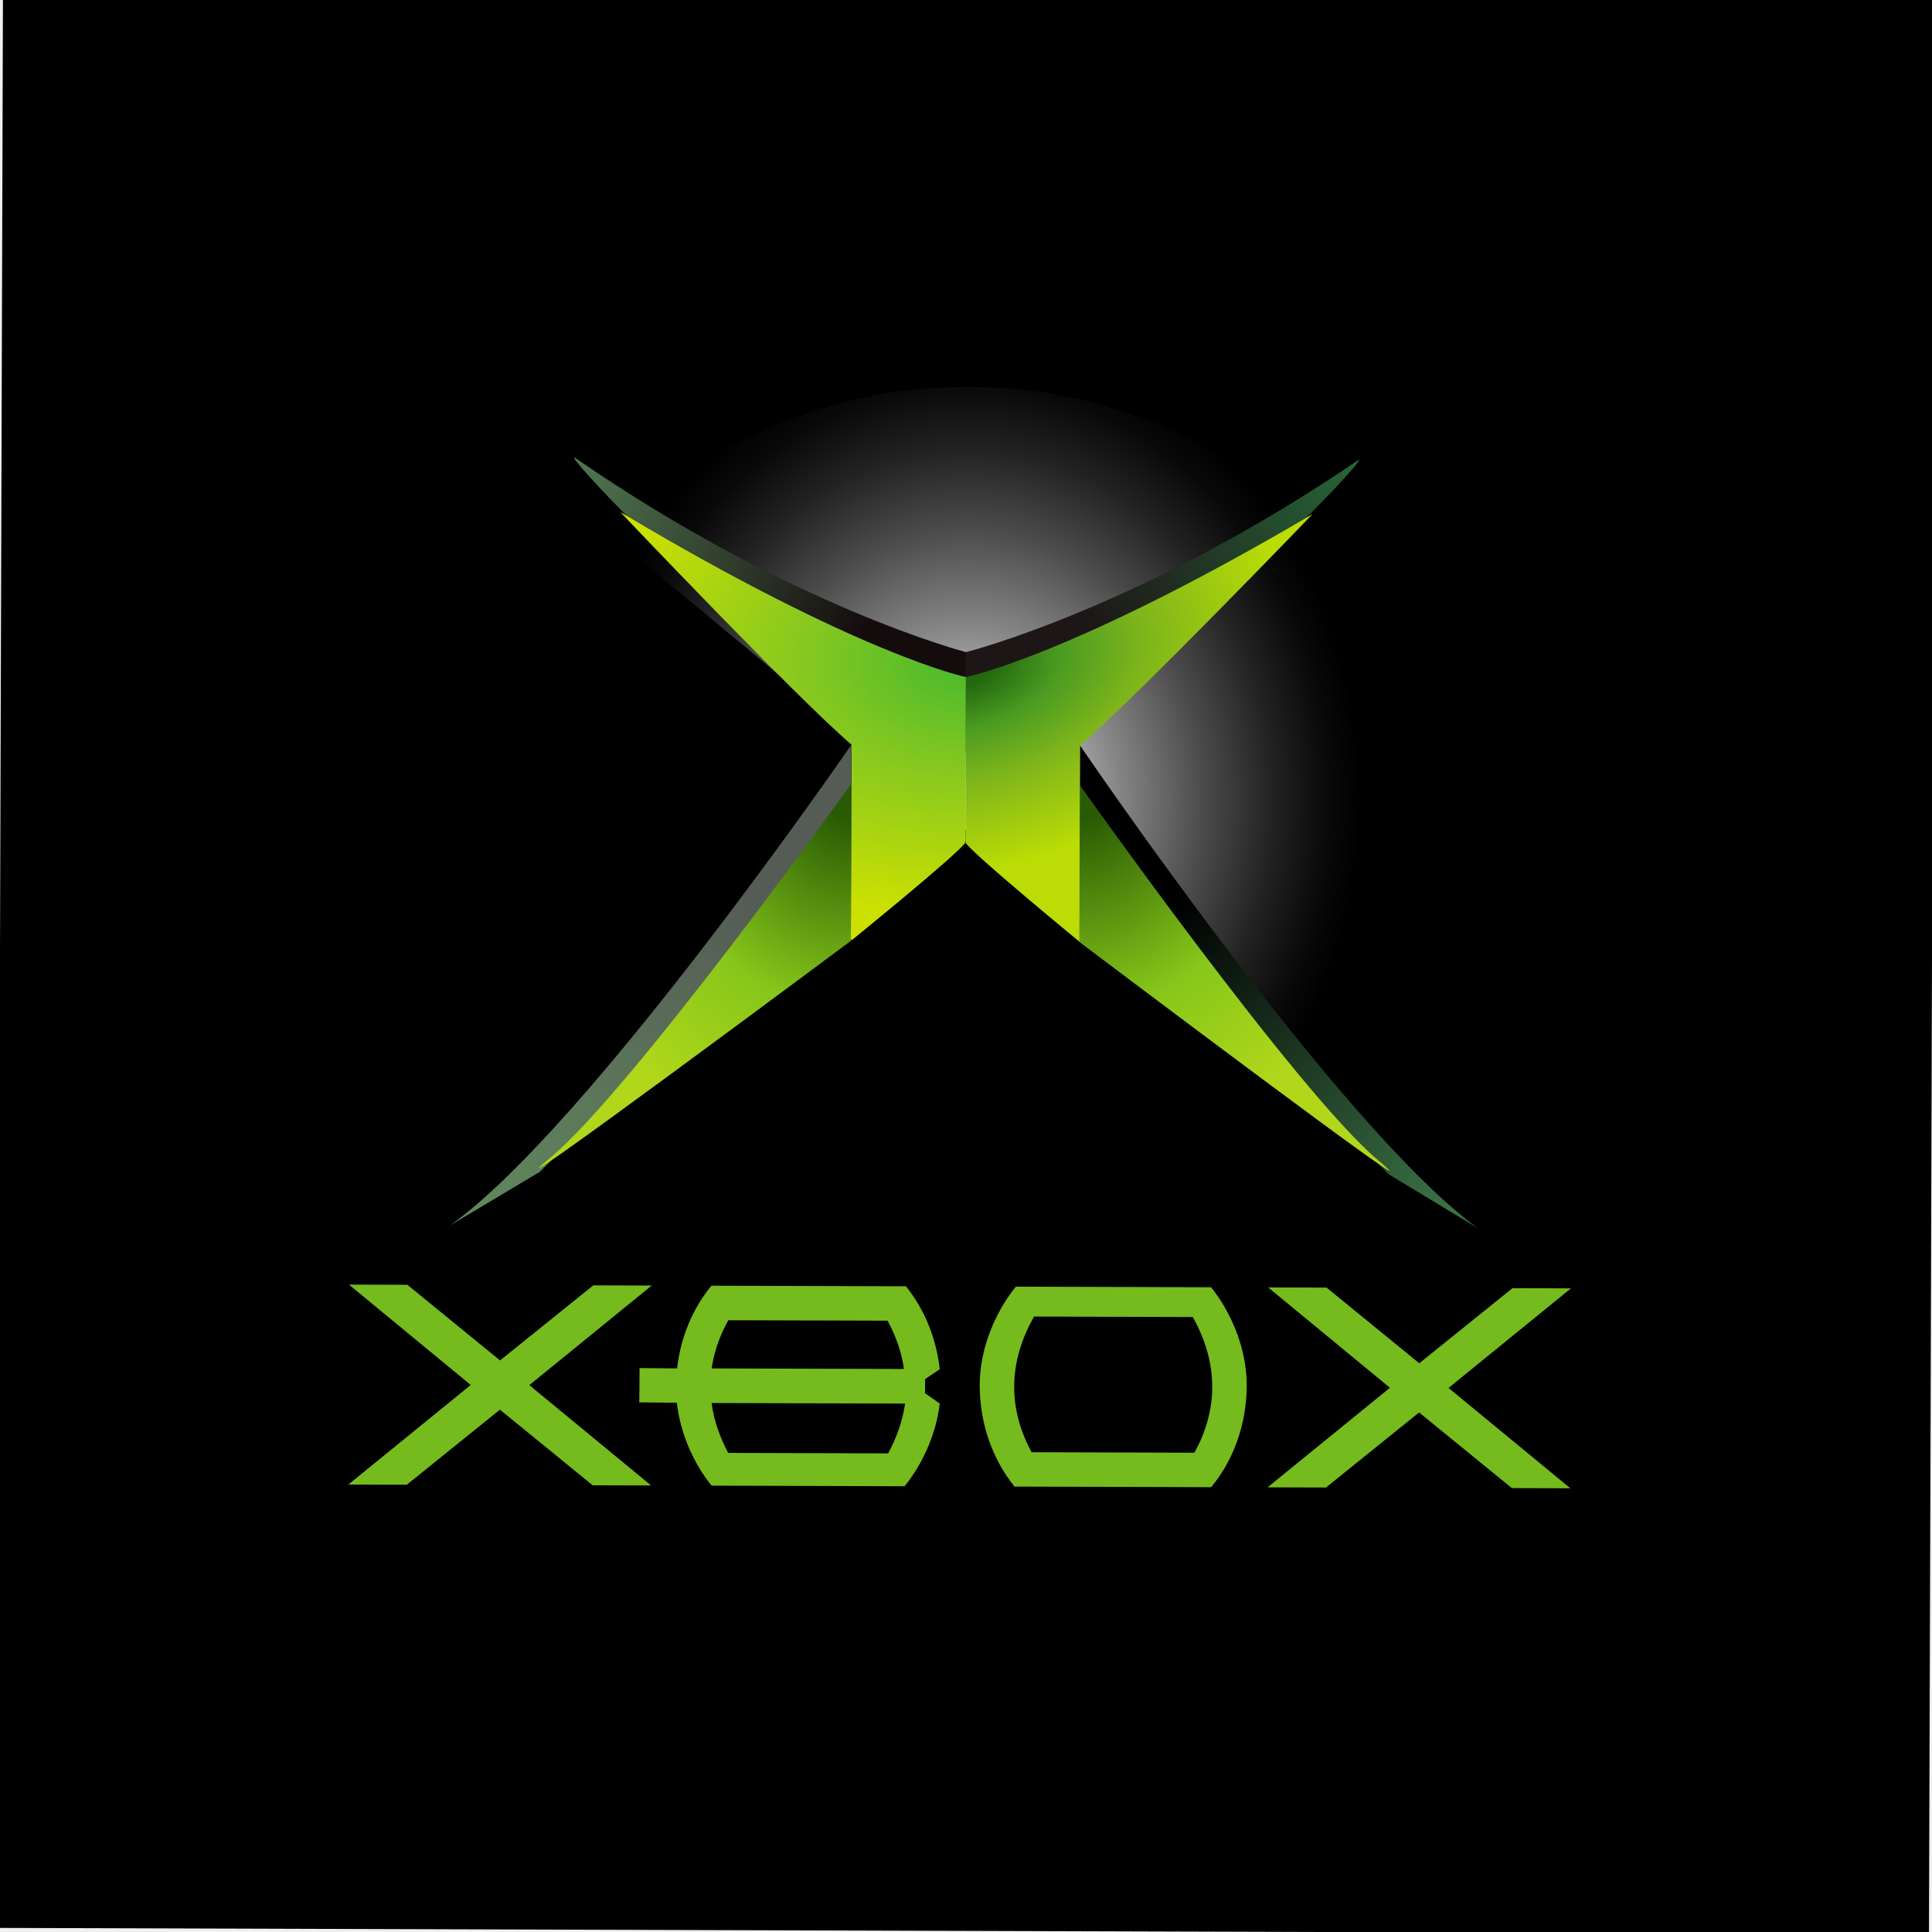
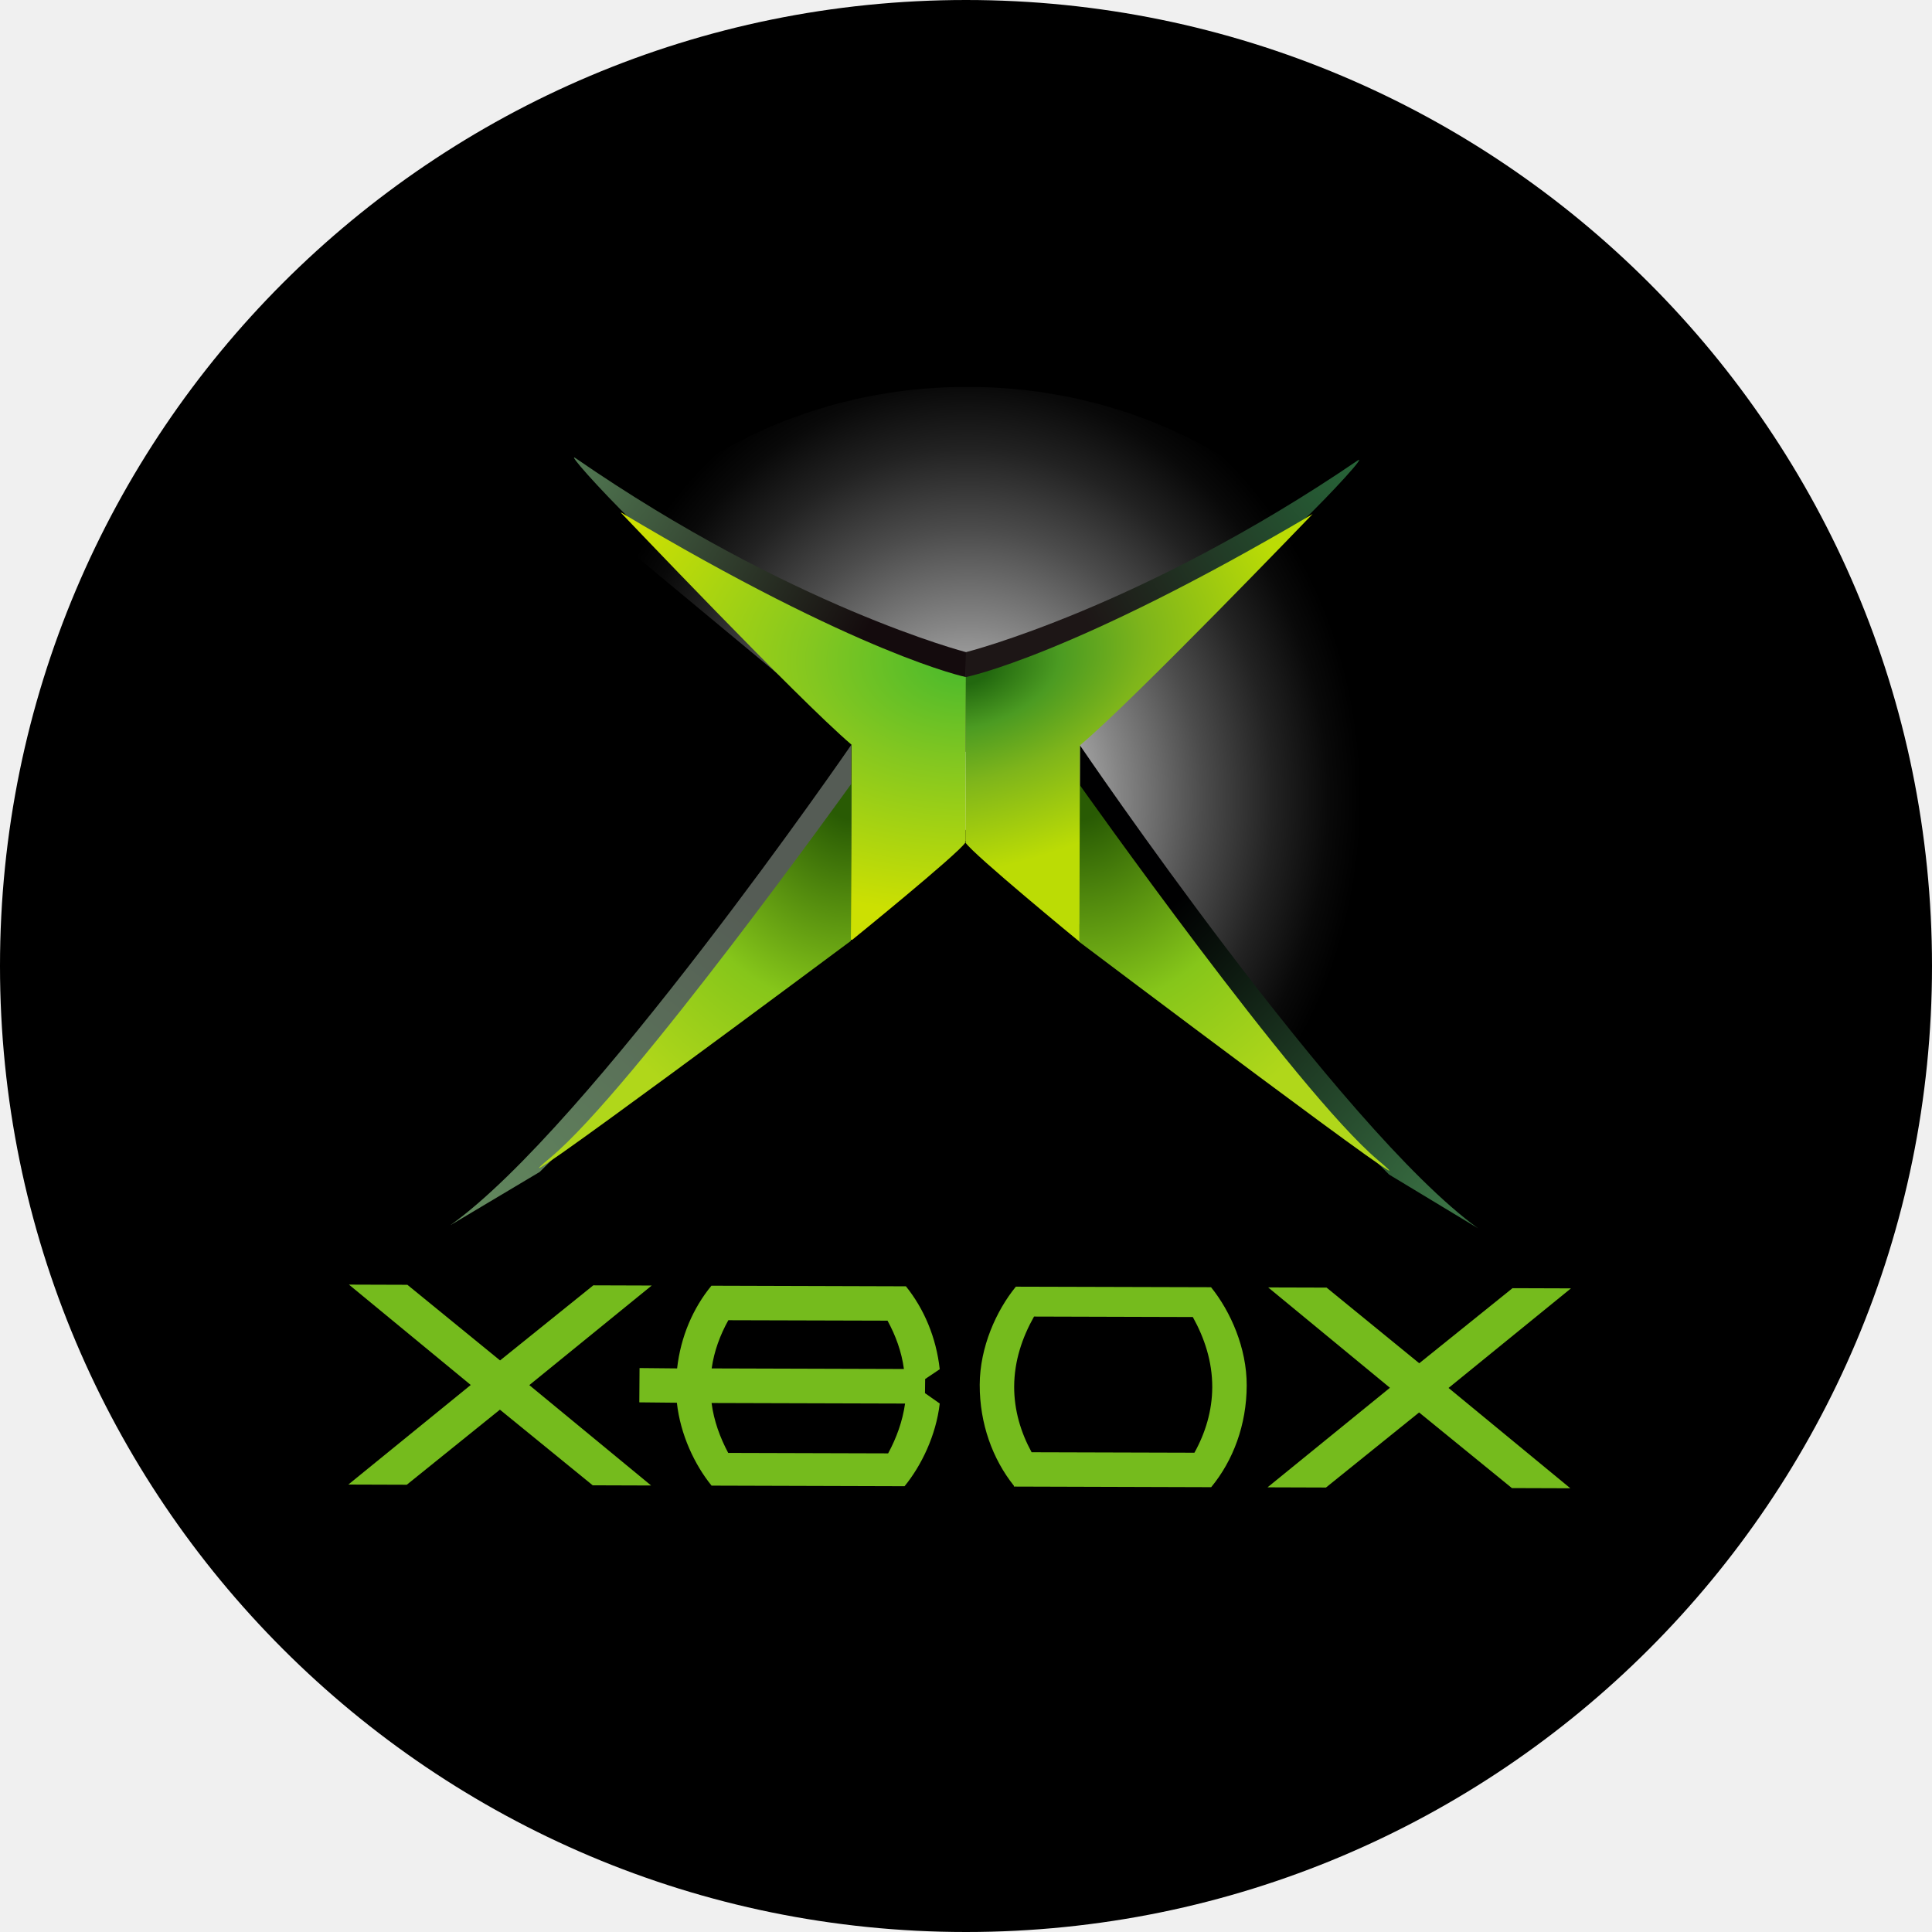
<svg xmlns="http://www.w3.org/2000/svg" xmlns:xlink="http://www.w3.org/1999/xlink" version="1.1" id="Layer_1" x="0px" y="0px" width="100px" height="100px" viewBox="0 0 100 100" enable-background="new 0 0 100 100" xml:space="preserve">
-   <rect x="-0.004" y="-0.342" transform="matrix(-1 -0.0031 0.0031 -1 99.8407 99.7566)" width="100.001" height="100.288" />
+   <circle cx="50" cy="50" r="50" />
  <defs>
-     <filter id="Adobe_OpacityMaskFilter" filterUnits="userSpaceOnUse" x="26.379" y="20.024" width="47.416" height="42.624">
+     <filter id="Adobe_OpacityMaskFilter" filterUnits="userSpaceOnUse" x="26.379" y="20.024" width="47.416" height="42.623">
      <feColorMatrix type="matrix" values="1 0 0 0 0  0 1 0 0 0  0 0 1 0 0  0 0 0 1 0" />
    </filter>
  </defs>
-   <mask maskUnits="userSpaceOnUse" x="26.379" y="20.024" width="47.416" height="42.624" id="SVGID_1_">
+   <mask maskUnits="userSpaceOnUse" x="26.379" y="20.024" width="47.416" height="42.623" id="SVGID_1_">
    <g filter="url(#Adobe_OpacityMaskFilter)">
      <polygon fill="#FFFFFF" points="29.035,25.563 77.828,66.084 103.085,38.572 43.879,4.458   " />
    </g>
  </mask>
-   <radialGradient id="SVGID_2_" cx="783.504" cy="43.476" r="25.311" gradientTransform="matrix(0.8419 0.0026 -0.0029 0.9644 -609.417 -2.6089)" gradientUnits="userSpaceOnUse">
+   <radialGradient id="SVGID_2_" cx="1088.713" cy="-300.387" r="25.311" gradientTransform="matrix(0.8419 0.0026 0.0029 -0.9644 -865.6294 -251.188)" gradientUnits="userSpaceOnUse">
    <stop offset="0" style="stop-color:#FFFFFF" />
    <stop offset="0.146" style="stop-color:#CCCCCC" />
    <stop offset="0.369" style="stop-color:#858585" />
    <stop offset="0.57" style="stop-color:#4C4C4C" />
    <stop offset="0.742" style="stop-color:#222222" />
    <stop offset="0.876" style="stop-color:#090909" />
    <stop offset="0.957" style="stop-color:#000000" />
  </radialGradient>
-   <path mask="url(#SVGID_1_)" fill="url(#SVGID_2_)" d="M73.795,41.408c-0.035,11.769-10.68,21.279-23.773,21.239  c-13.094-0.04-23.678-9.615-23.643-21.384c0.036-11.771,10.679-21.279,23.773-21.239C63.245,20.064,73.831,29.637,73.795,41.408z" />
-   <polygon fill="#75BB1D" points="81.312,66.685 78.287,66.676 73.46,70.562 68.663,66.646 65.64,66.637 71.943,71.831 65.608,76.985   68.632,76.994 73.452,73.109 78.256,77.024 81.281,77.033 74.976,71.84 " />
-   <polygon fill="#75BB1D" points="33.733,66.539 30.709,66.53 25.883,70.416 21.086,66.501 18.061,66.491 24.366,71.686 18.03,76.84   21.055,76.85 25.875,72.964 30.678,76.879 33.702,76.888 27.397,71.694 " />
-   <path fill="#75BB1D" d="M52.478,76.902v0.043h0.032l10.117,0.031h0.064c1.138-1.379,1.832-3.225,1.839-5.258  c0.006-1.944-0.837-3.839-1.846-5.091L52.58,66.597c-1.015,1.246-1.864,3.135-1.87,5.079C50.705,73.683,51.376,75.521,52.478,76.902  z M61.74,68.169c0.602,1.085,1.01,2.295,1.006,3.634c-0.004,1.224-0.36,2.375-0.923,3.389l-8.426-0.025  c-0.557-1.018-0.907-2.171-0.904-3.395c0.005-1.339,0.42-2.547,1.028-3.628L61.74,68.169z" />
-   <path fill="#75BB1D" d="M36.887,66.549h-0.064c-0.95,1.156-1.591,2.634-1.776,4.28l-1.944-0.018l-0.012,1.775l1.944,0.019  c0.181,1.656,0.923,3.216,1.796,4.292l9.989,0.03c0.872-1.07,1.629-2.626,1.821-4.28l-0.764-0.537l0.009-0.732l0.754-0.507  c-0.181-1.648-0.814-3.13-1.75-4.292h-0.071L36.887,66.549z M37.692,75.202c-0.422-0.794-0.742-1.657-0.861-2.583l10.015,0.03  c-0.131,0.926-0.449,1.787-0.876,2.578L37.692,75.202z M36.836,70.829c0.125-0.89,0.436-1.73,0.863-2.495l8.239,0.024  c0.422,0.769,0.729,1.611,0.849,2.501L36.836,70.829z" />
+   <path mask="url(#SVGID_1_)" fill="url(#SVGID_2_)" d="M73.795,41.408c-0.035,11.769-10.68,21.279-23.773,21.238  c-13.094-0.039-23.678-9.614-23.643-21.383c0.036-11.771,10.679-21.279,23.773-21.239C63.245,20.064,73.831,29.637,73.795,41.408z" />
+   <polygon fill="#75BB1D" points="81.312,66.686 78.287,66.676 73.46,70.562 68.663,66.646 65.641,66.637 71.943,71.831   65.607,76.984 68.632,76.994 73.452,73.109 78.256,77.023 81.281,77.033 74.977,71.84 " />
+   <polygon fill="#75BB1D" points="33.733,66.539 30.709,66.529 25.883,70.416 21.086,66.501 18.061,66.491 24.366,71.686 18.03,76.84   21.055,76.85 25.875,72.964 30.678,76.879 33.702,76.889 27.397,71.693 " />
+   <path fill="#75BB1D" d="M52.479,76.902v0.043h0.031l10.117,0.031h0.064c1.138-1.379,1.832-3.226,1.838-5.259  c0.007-1.944-0.836-3.839-1.846-5.091L52.58,66.598c-1.016,1.245-1.864,3.135-1.87,5.078C50.705,73.684,51.376,75.521,52.479,76.902  z M61.74,68.169c0.602,1.085,1.01,2.295,1.006,3.634c-0.004,1.225-0.359,2.375-0.923,3.389l-8.427-0.024  c-0.557-1.019-0.906-2.171-0.903-3.396c0.005-1.338,0.42-2.547,1.028-3.627L61.74,68.169z" />
+   <path fill="#75BB1D" d="M36.887,66.549h-0.064c-0.95,1.156-1.591,2.635-1.776,4.28l-1.944-0.019l-0.012,1.775l1.944,0.02  c0.181,1.655,0.923,3.215,1.796,4.291l9.989,0.03c0.872-1.069,1.629-2.626,1.821-4.28l-0.764-0.537l0.009-0.731l0.754-0.507  c-0.181-1.648-0.814-3.13-1.75-4.292h-0.071L36.887,66.549z M37.692,75.202c-0.422-0.794-0.742-1.657-0.861-2.583l10.015,0.029  c-0.131,0.927-0.449,1.787-0.876,2.578L37.692,75.202z M36.836,70.829c0.125-0.89,0.436-1.729,0.863-2.495l8.239,0.023  c0.422,0.77,0.729,1.611,0.849,2.502L36.836,70.829z" />
  <g>
-     <defs>
-       <path id="SVGID_3_" d="M70.26,23.843C59.057,31.473,50,33.755,50,33.755l-0.016,5.169c0,0,12.073-6.756,17.246-11.756    C69.05,25.404,70.774,23.491,70.26,23.843z" />
-     </defs>
-     <clipPath id="SVGID_4_">
-       <use xlink:href="#SVGID_3_" overflow="visible" />
-     </clipPath>
-     <radialGradient id="SVGID_5_" cx="66.957" cy="0.394" r="11.463" gradientTransform="matrix(1.41 0.0043 -0.0045 1.4875 -24.3184 22.9297)" gradientUnits="userSpaceOnUse">
-       <stop offset="0" style="stop-color:#276438" />
-       <stop offset="0.99" style="stop-color:#1D1616" />
-     </radialGradient>
-     <polygon clip-path="url(#SVGID_4_)" fill="url(#SVGID_5_)" points="90.224,35.213 49.888,35.089 49.958,12.394 90.293,12.518  " />
+     <g>
+       <defs>
+         <path id="SVGID_3_" d="M70.26,23.843C59.057,31.473,50,33.755,50,33.755l-0.016,5.169c0,0,12.073-6.756,17.247-11.756     C69.05,25.404,70.773,23.491,70.26,23.843z" />
+       </defs>
+       <clipPath id="SVGID_4_">
+         <use xlink:href="#SVGID_3_" overflow="visible" />
+       </clipPath>
+       <radialGradient id="SVGID_5_" cx="249.403" cy="-131.635" r="11.463" gradientTransform="matrix(1.41 0.0043 0.0045 -1.4875 -280.9756 -173.0778)" gradientUnits="userSpaceOnUse">
+         <stop offset="0" style="stop-color:#276438" />
+         <stop offset="0.99" style="stop-color:#1D1616" />
+       </radialGradient>
+       <polygon clip-path="url(#SVGID_4_)" fill="url(#SVGID_5_)" points="90.225,35.213 49.888,35.089 49.958,12.394 90.293,12.518       " />
+     </g>
  </g>
  <g>
-     <defs>
-       <path id="SVGID_6_" d="M44.065,40.567l-0.025,8.134c0,0-19.763,14.719-15.55,11.216C32.702,56.422,44.065,40.567,44.065,40.567z" />
-     </defs>
-     <clipPath id="SVGID_7_">
-       <use xlink:href="#SVGID_6_" overflow="visible" />
-     </clipPath>
-   </g>
-   <g>
-     <defs>
-       <path id="SVGID_8_" d="M29.799,23.719C40.957,31.417,50,33.755,50,33.755l-0.016,5.169c0,0-12.031-6.83-17.174-11.861    C31,25.288,29.294,23.364,29.799,23.719z" />
-     </defs>
-     <clipPath id="SVGID_9_">
-       <use xlink:href="#SVGID_8_" overflow="visible" />
-     </clipPath>
-     <radialGradient id="SVGID_10_" cx="30.71" cy="19.251" r="16.872" gradientTransform="matrix(1.0538 0.0032 -0.0034 1.1006 -2.8223 2.4512)" gradientUnits="userSpaceOnUse">
-       <stop offset="0" style="stop-color:#527A53" />
-       <stop offset="0.99" style="stop-color:#140B0D" />
-     </radialGradient>
-     <polygon clip-path="url(#SVGID_9_)" fill="url(#SVGID_10_)" points="49.984,38.924 8.874,38.799 8.966,8.55 50.077,8.676  " />
+     <g>
+       <defs>
+         <path id="SVGID_6_" d="M29.799,23.719C40.957,31.417,50,33.755,50,33.755l-0.016,5.169c0,0-12.031-6.83-17.174-11.861     C31,25.288,29.294,23.364,29.799,23.719z" />
+       </defs>
+       <clipPath id="SVGID_7_">
+         <use xlink:href="#SVGID_6_" overflow="visible" />
+       </clipPath>
+       <radialGradient id="SVGID_8_" cx="274.676" cy="-231.961" r="16.872" gradientTransform="matrix(1.0538 0.0032 0.0034 -1.1006 -259.1909 -232.4391)" gradientUnits="userSpaceOnUse">
+         <stop offset="0" style="stop-color:#527A53" />
+         <stop offset="0.99" style="stop-color:#140B0D" />
+       </radialGradient>
+       <polygon clip-path="url(#SVGID_7_)" fill="url(#SVGID_8_)" points="49.984,38.924 8.874,38.799 8.966,8.55 50.077,8.676   " />
+     </g>
  </g>
  <path fill="none" d="M44.071,38.542l-0.031,10.16c0,0,5.543-4.493,5.93-5.094c-0.025-0.039-0.025-0.063,0-0.063l0.026-8.5  c0,0-5.475-1.12-17.896-8.547C32.1,26.497,41.307,36.191,44.071,38.542z" />
  <g>
-     <defs>
-       <path id="SVGID_11_" d="M44.071,38.542l-0.031,10.16c0,0,5.543-4.493,5.93-5.094c-0.025-0.039-0.025-0.063,0-0.063l0.026-8.5    c0,0-5.475-1.12-17.896-8.547C32.1,26.497,41.307,36.191,44.071,38.542z" />
-     </defs>
-     <clipPath id="SVGID_12_">
-       <use xlink:href="#SVGID_11_" overflow="visible" />
-     </clipPath>
-     <radialGradient id="SVGID_13_" cx="71.023" cy="-16.808" r="8.429" gradientTransform="matrix(2.3431 0.0072 -0.0048 1.5709 -116.5723 60.125)" gradientUnits="userSpaceOnUse">
-       <stop offset="0" style="stop-color:#48B92D" />
-       <stop offset="0.406" style="stop-color:#84C720" />
-       <stop offset="0.99" style="stop-color:#CCE002" />
-     </radialGradient>
-     <polygon clip-path="url(#SVGID_12_)" fill="url(#SVGID_13_)" points="67.679,48.717 32.079,48.608 32.167,19.746 67.767,19.855     " />
+     <g>
+       <defs>
+         <path id="SVGID_9_" d="M44.071,38.542l-0.031,10.16c0,0,5.543-4.493,5.93-5.094c-0.025-0.039-0.025-0.063,0-0.063l0.026-8.5     c0,0-5.475-1.12-17.896-8.547C32.1,26.497,41.307,36.191,44.071,38.542z" />
+       </defs>
+       <clipPath id="SVGID_10_">
+         <use xlink:href="#SVGID_9_" overflow="visible" />
+       </clipPath>
+       <radialGradient id="SVGID_11_" cx="181.017" cy="-102.127" r="8.429" gradientTransform="matrix(2.3431 0.0072 0.0048 -1.5709 -373.7262 -127.5041)" gradientUnits="userSpaceOnUse">
+         <stop offset="0" style="stop-color:#48B92D" />
+         <stop offset="0.406" style="stop-color:#84C720" />
+         <stop offset="0.99" style="stop-color:#CCE002" />
+       </radialGradient>
+       <polygon clip-path="url(#SVGID_10_)" fill="url(#SVGID_11_)" points="67.68,48.717 32.079,48.608 32.167,19.746 67.768,19.855       " />
+     </g>
  </g>
  <g>
-     <defs>
-       <path id="SVGID_14_" d="M44.071,38.542c0,0-13.608,19.784-20.762,24.875l4.627-2.758l16.116-16.024L44.071,38.542z" />
-     </defs>
-     <clipPath id="SVGID_15_">
-       <use xlink:href="#SVGID_14_" overflow="visible" />
-     </clipPath>
-     <radialGradient id="SVGID_16_" cx="23.216" cy="70.777" r="23.567" gradientTransform="matrix(1.0432 0.0032 -0.0028 0.9269 -0.7715 -2.4438)" gradientUnits="userSpaceOnUse">
-       <stop offset="0" style="stop-color:#618A5D" />
-       <stop offset="0.99" style="stop-color:#555C55" />
-     </radialGradient>
-     <polygon clip-path="url(#SVGID_15_)" fill="url(#SVGID_16_)" points="43.91,88.09 2.43,87.963 2.582,38.377 44.062,38.504  " />
+     <g>
+       <defs>
+         <path id="SVGID_12_" d="M44.071,38.542c0,0-13.608,19.784-20.762,24.875l4.627-2.758l16.116-16.024L44.071,38.542z" />
+       </defs>
+       <clipPath id="SVGID_13_">
+         <use xlink:href="#SVGID_12_" overflow="visible" />
+       </clipPath>
+       <radialGradient id="SVGID_14_" cx="269.631" cy="-342.176" r="23.567" gradientTransform="matrix(1.0432 0.0032 0.0028 -0.9269 -257.0745 -254.7925)" gradientUnits="userSpaceOnUse">
+         <stop offset="0" style="stop-color:#618A5D" />
+         <stop offset="0.99" style="stop-color:#555C55" />
+       </radialGradient>
+       <polygon clip-path="url(#SVGID_13_)" fill="url(#SVGID_14_)" points="43.91,88.09 2.43,87.963 2.582,38.377 44.062,38.504   " />
+     </g>
  </g>
  <g>
-     <defs>
-       <path id="SVGID_17_" d="M44.065,40.567l-0.025,8.134c0,0-19.763,14.719-15.55,11.216C32.702,56.422,44.065,40.567,44.065,40.567z" />
-     </defs>
-     <clipPath id="SVGID_18_">
-       <use xlink:href="#SVGID_17_" overflow="visible" />
-     </clipPath>
-     <radialGradient id="SVGID_19_" cx="35.23" cy="4.052" r="7.474" gradientTransform="matrix(2.2511 0.0069 -0.0079 2.5885 -35.1855 29.8086)" gradientUnits="userSpaceOnUse">
-       <stop offset="0.096" style="stop-color:#295B04" />
-       <stop offset="0.604" style="stop-color:#86C61A" />
-       <stop offset="0.99" style="stop-color:#B0D71A" />
-     </radialGradient>
-     <polygon clip-path="url(#SVGID_18_)" fill="url(#SVGID_19_)" points="60.268,60.58 27.784,60.481 27.906,20.496 60.391,20.595  " />
+     <g>
+       <defs>
+         <path id="SVGID_15_" d="M44.065,40.567l-0.025,8.134c0,0-19.763,14.719-15.55,11.216C32.702,56.422,44.065,40.567,44.065,40.567z     " />
+       </defs>
+       <clipPath id="SVGID_16_">
+         <use xlink:href="#SVGID_15_" overflow="visible" />
+       </clipPath>
+       <radialGradient id="SVGID_17_" cx="149.697" cy="-36.721" r="7.474" gradientTransform="matrix(2.2511 0.0069 0.0079 -2.5885 -292.605 -55.5506)" gradientUnits="userSpaceOnUse">
+         <stop offset="0.096" style="stop-color:#295B04" />
+         <stop offset="0.604" style="stop-color:#86C61A" />
+         <stop offset="0.99" style="stop-color:#B0D71A" />
+       </radialGradient>
+       <polygon clip-path="url(#SVGID_16_)" fill="url(#SVGID_17_)" points="60.268,60.58 27.784,60.48 27.906,20.496 60.391,20.595       " />
+     </g>
  </g>
  <g>
-     <defs>
-       <path id="SVGID_20_" d="M55.898,38.578c0,0,13.487,19.867,20.61,25.001l-4.61-2.785L55.88,44.671L55.898,38.578z" />
-     </defs>
-     <clipPath id="SVGID_21_">
-       <use xlink:href="#SVGID_20_" overflow="visible" />
-     </clipPath>
-     <radialGradient id="SVGID_22_" cx="74.515" cy="62.504" r="22.173" gradientTransform="matrix(0.969 0.003 -0.0031 1 3.1548 -0.1436)" gradientUnits="userSpaceOnUse">
-       <stop offset="0" style="stop-color:#3B7345" />
-       <stop offset="0.98" style="stop-color:#000001" />
-     </radialGradient>
-     <polygon clip-path="url(#SVGID_21_)" fill="url(#SVGID_22_)" points="94.45,86.812 55.738,86.694 55.886,38.35 94.599,38.468  " />
+     <g>
+       <defs>
+         <path id="SVGID_18_" d="M55.898,38.578c0,0,13.486,19.867,20.609,25.001l-4.609-2.785L55.88,44.671L55.898,38.578z" />
+       </defs>
+       <clipPath id="SVGID_19_">
+         <use xlink:href="#SVGID_18_" overflow="visible" />
+       </clipPath>
+       <radialGradient id="SVGID_20_" cx="339.793" cy="-306.706" r="22.174" gradientTransform="matrix(0.969 0.003 0.0031 -1 -253.1413 -245.1451)" gradientUnits="userSpaceOnUse">
+         <stop offset="0" style="stop-color:#3B7345" />
+         <stop offset="0.98" style="stop-color:#000001" />
+       </radialGradient>
+       <polygon clip-path="url(#SVGID_19_)" fill="url(#SVGID_20_)" points="94.45,86.812 55.738,86.693 55.887,38.35 94.6,38.468   " />
+     </g>
  </g>
  <g>
-     <defs>
-       <path id="SVGID_23_" d="M55.87,40.604l-0.025,8.134c0,0,19.672,14.839,15.481,11.311C67.135,56.527,55.87,40.604,55.87,40.604z" />
-     </defs>
-     <clipPath id="SVGID_24_">
-       <use xlink:href="#SVGID_23_" overflow="visible" />
-     </clipPath>
-     <radialGradient id="SVGID_25_" cx="15.884" cy="4.051" r="7.474" gradientTransform="matrix(-2.2511 -0.0069 -0.0079 2.5885 91.6367 30.1953)" gradientUnits="userSpaceOnUse">
-       <stop offset="0.096" style="stop-color:#295B04" />
-       <stop offset="0.604" style="stop-color:#86C61A" />
-       <stop offset="0.99" style="stop-color:#B0D71A" />
-     </radialGradient>
-     <polygon clip-path="url(#SVGID_24_)" fill="url(#SVGID_25_)" points="39.544,60.517 72.028,60.616 72.15,20.631 39.666,20.532  " />
+     <g>
+       <defs>
+         <path id="SVGID_21_" d="M55.87,40.604l-0.024,8.134c0,0,19.672,14.839,15.48,11.311C67.135,56.527,55.87,40.604,55.87,40.604z" />
+       </defs>
+       <clipPath id="SVGID_22_">
+         <use xlink:href="#SVGID_21_" overflow="visible" />
+       </clipPath>
+       <radialGradient id="SVGID_23_" cx="-97.583" cy="-36.723" r="7.474" gradientTransform="matrix(-2.2511 -0.0069 0.0079 -2.5885 -163.5317 -55.157)" gradientUnits="userSpaceOnUse">
+         <stop offset="0.096" style="stop-color:#295B04" />
+         <stop offset="0.604" style="stop-color:#86C61A" />
+         <stop offset="0.99" style="stop-color:#B0D71A" />
+       </radialGradient>
+       <polygon clip-path="url(#SVGID_22_)" fill="url(#SVGID_23_)" points="39.544,60.518 72.027,60.616 72.15,20.631 39.666,20.532       " />
+     </g>
  </g>
  <path fill="none" d="M55.898,38.578l-0.031,10.16c0,0-5.515-4.527-5.897-5.13c0.025-0.039,0.025-0.063,0-0.063l0.026-8.5  c0,0,5.48-1.086,17.945-8.438C67.941,26.606,58.677,36.244,55.898,38.578z" />
  <path fill="none" d="M55.898,38.578l-0.031,10.16c0,0-5.515-4.527-5.897-5.13c0.025-0.039,0.025-0.063,0-0.063l0.026-8.5  c0,0,5.48-1.086,17.945-8.438C67.941,26.606,58.677,36.244,55.898,38.578z" />
  <g>
-     <defs>
-       <path id="SVGID_26_" d="M55.898,38.578l-0.031,10.16c0,0-5.515-4.527-5.897-5.13c0.025-0.039,0.025-0.063,0-0.063l0.026-8.5    c0,0,5.48-1.086,17.945-8.438C67.941,26.606,58.677,36.244,55.898,38.578z" />
-     </defs>
-     <clipPath id="SVGID_27_">
-       <use xlink:href="#SVGID_26_" overflow="visible" />
-     </clipPath>
-     <radialGradient id="SVGID_28_" cx="41.562" cy="33.618" r="17.846" gradientTransform="matrix(1.7118 -0.4462 0.267 1.0242 -30.0723 18.8198)" gradientUnits="userSpaceOnUse">
-       <stop offset="0.037" style="stop-color:#22680F" />
-       <stop offset="0.155" style="stop-color:#4B9B22" />
-       <stop offset="0.299" style="stop-color:#7EB51B" />
-       <stop offset="0.545" style="stop-color:#BBDC05" />
-     </radialGradient>
-     <polygon clip-path="url(#SVGID_27_)" fill="url(#SVGID_28_)" points="87.374,42.816 21.43,60.004 12.724,26.6 78.669,9.413  " />
+     <g>
+       <defs>
+         <path id="SVGID_24_" d="M55.898,38.578l-0.031,10.16c0,0-5.515-4.527-5.897-5.13c0.025-0.039,0.025-0.063,0-0.063l0.026-8.5     c0,0,5.48-1.086,17.945-8.438C67.941,26.606,58.677,36.244,55.898,38.578z" />
+       </defs>
+       <clipPath id="SVGID_25_">
+         <use xlink:href="#SVGID_24_" overflow="visible" />
+       </clipPath>
+       <radialGradient id="SVGID_26_" cx="132.555" cy="-309.88" r="17.846" gradientTransform="matrix(1.7118 -0.4462 -0.267 -1.0242 -259.5947 -223.5245)" gradientUnits="userSpaceOnUse">
+         <stop offset="0.037" style="stop-color:#22680F" />
+         <stop offset="0.155" style="stop-color:#4B9B22" />
+         <stop offset="0.299" style="stop-color:#7EB51B" />
+         <stop offset="0.545" style="stop-color:#BBDC05" />
+       </radialGradient>
+       <polygon clip-path="url(#SVGID_25_)" fill="url(#SVGID_26_)" points="87.374,42.816 21.43,60.004 12.724,26.6 78.669,9.413   " />
+     </g>
  </g>
  <path fill="none" d="M55.898,38.578l-0.031,10.16c0,0-5.515-4.527-5.897-5.13c0.025-0.039,0.025-0.063,0-0.063l0.026-8.5  c0,0,5.48-1.086,17.945-8.438C67.941,26.606,58.677,36.244,55.898,38.578z" />
</svg>
